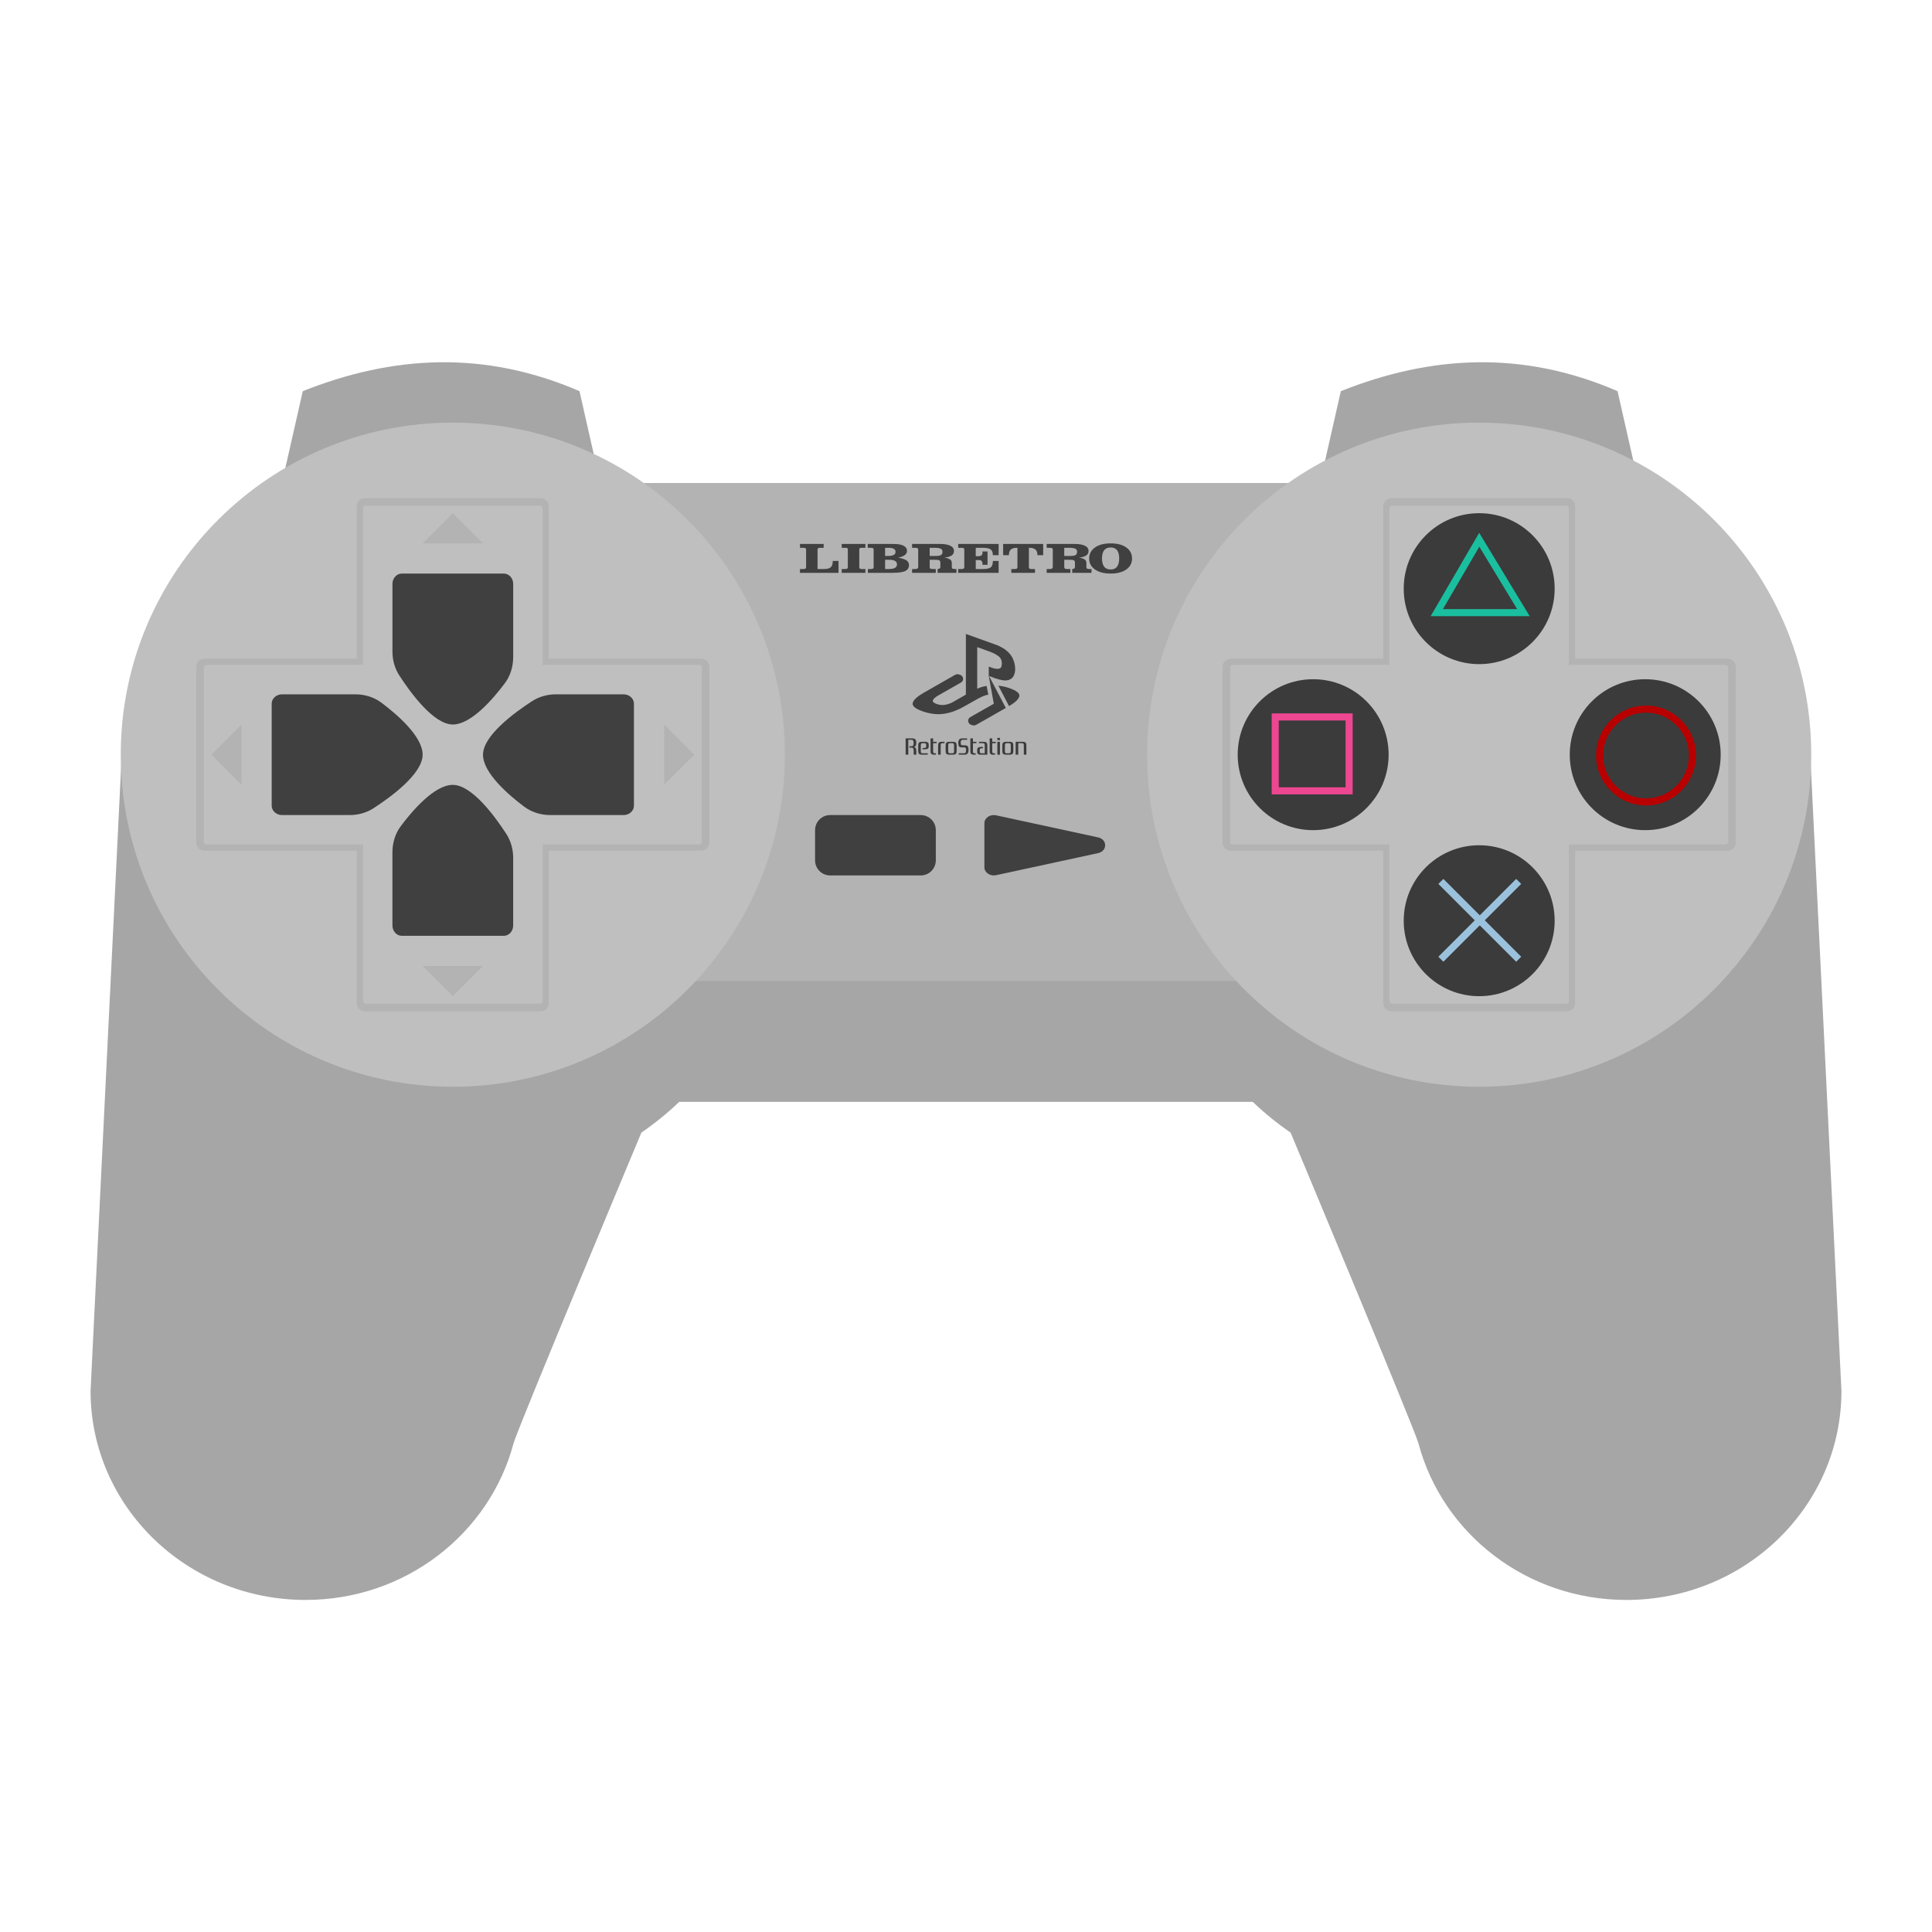
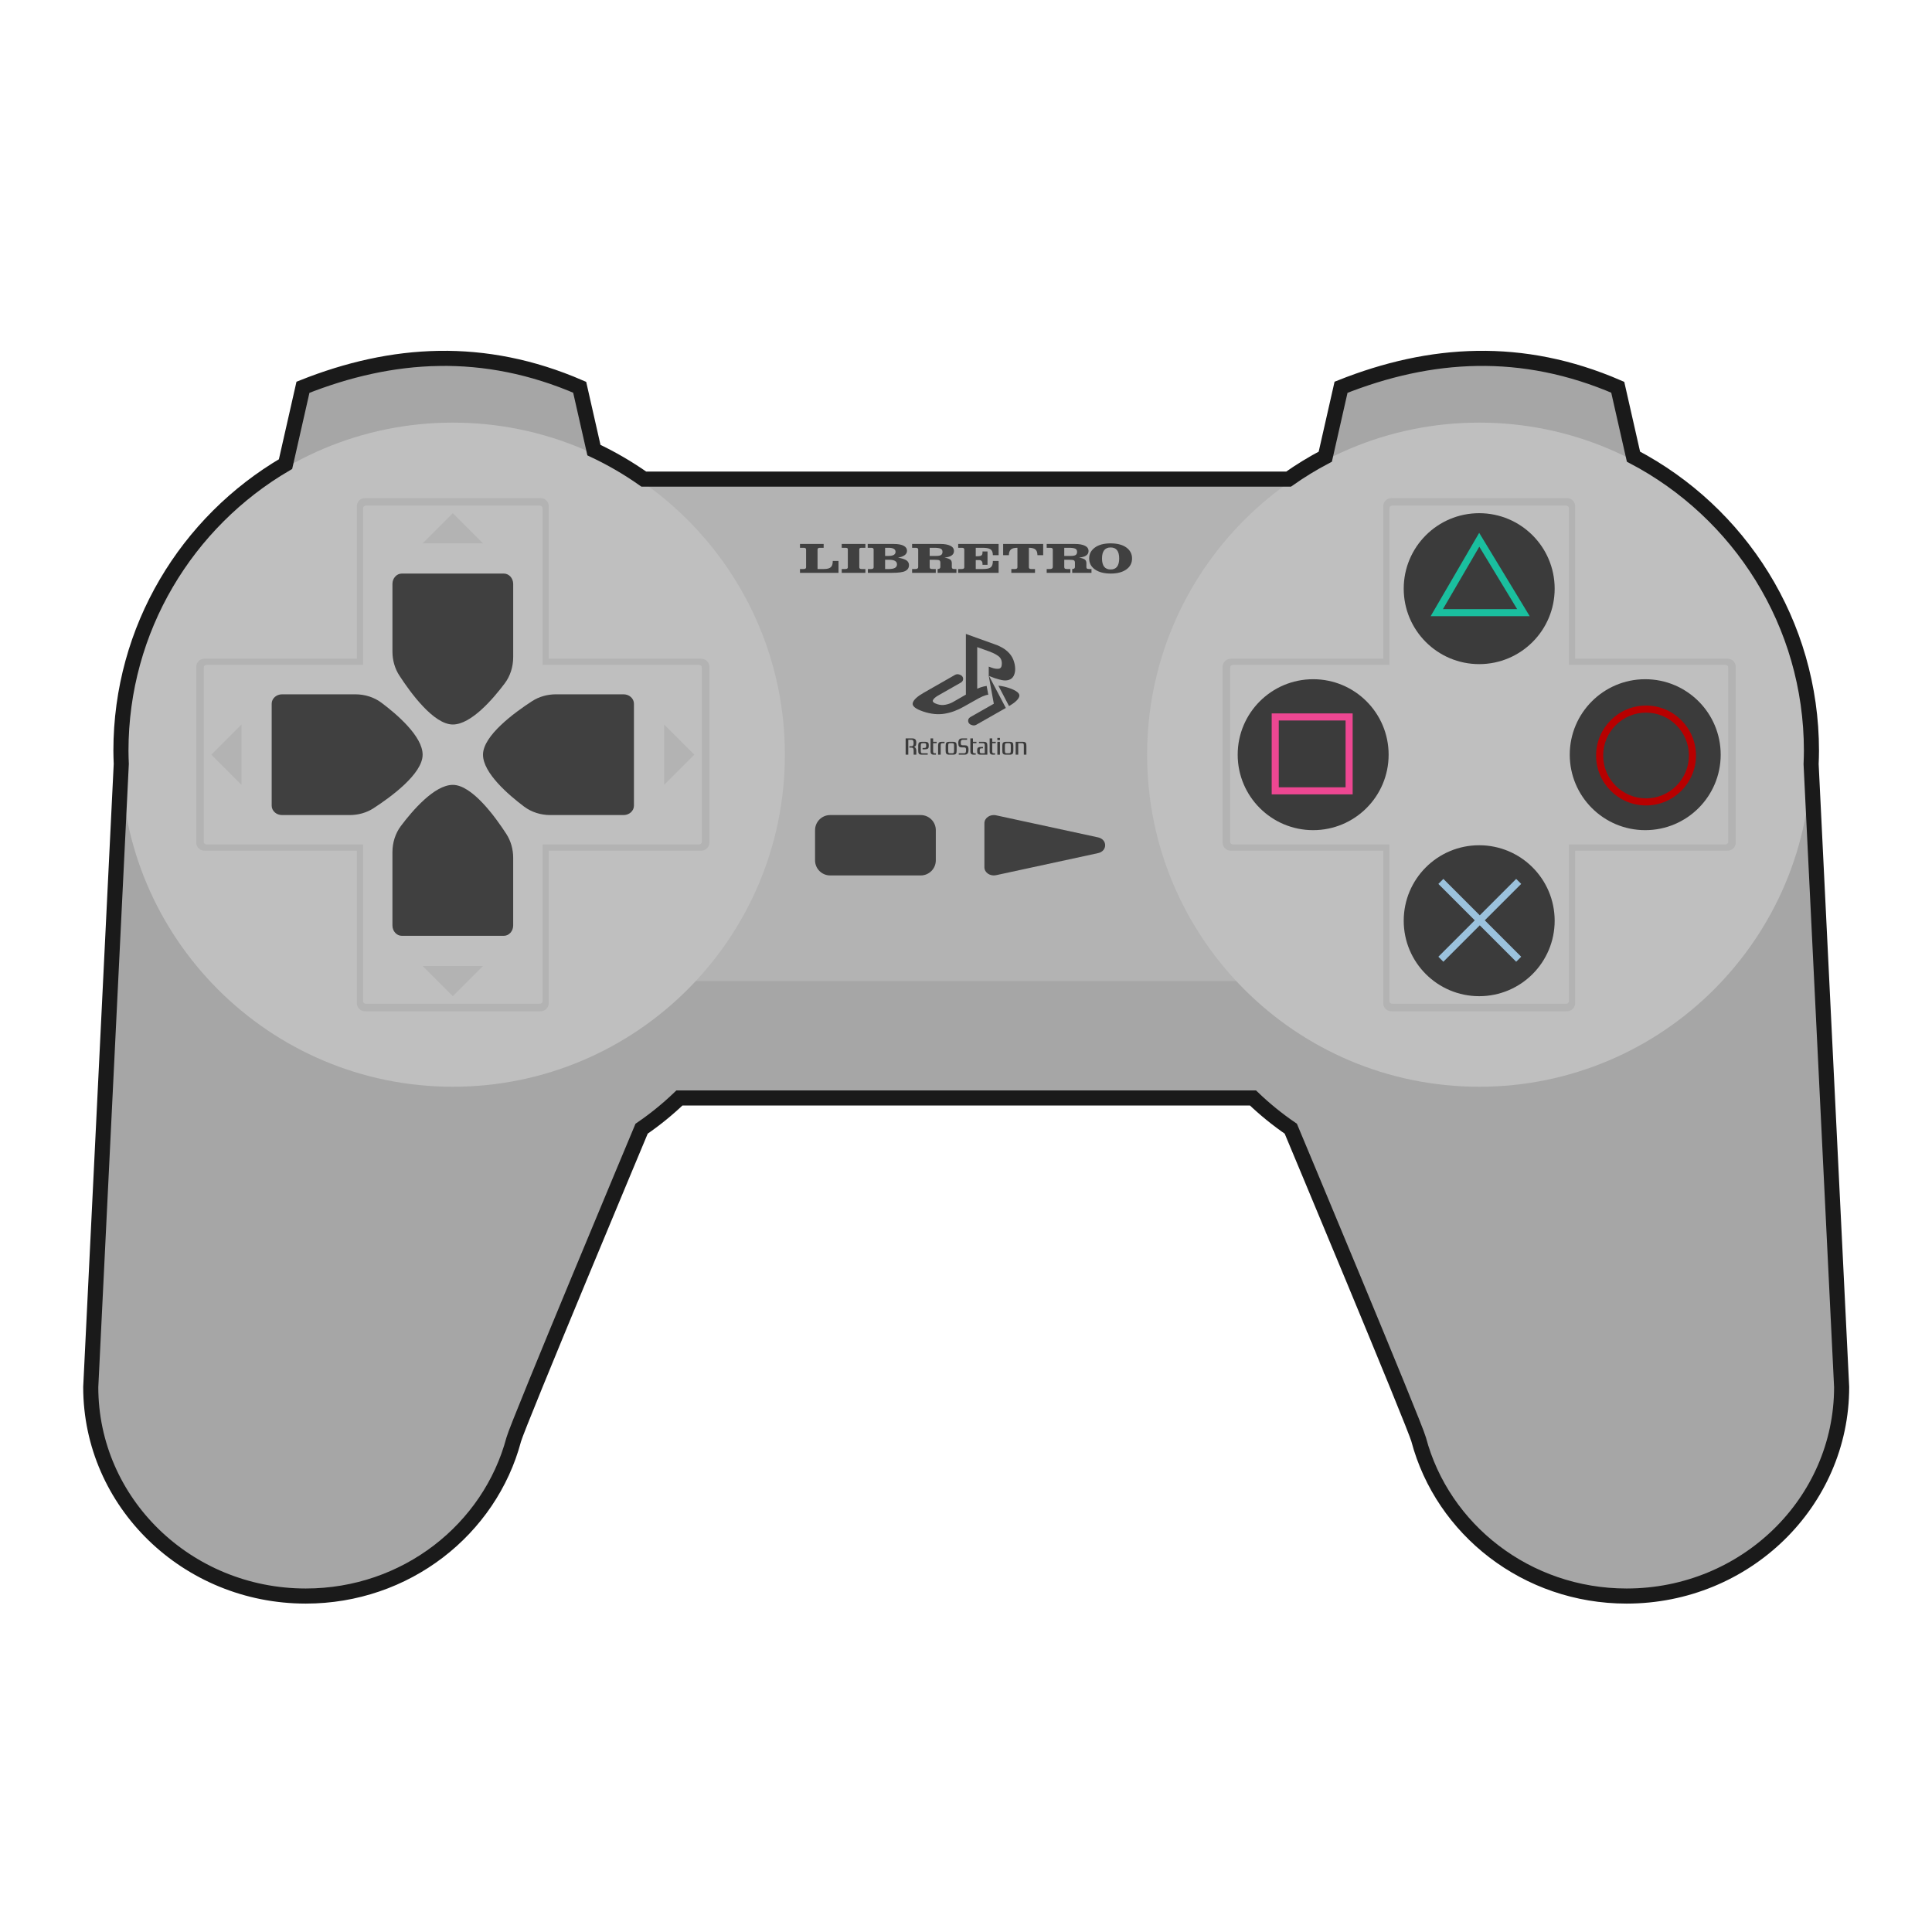
<svg xmlns="http://www.w3.org/2000/svg" viewBox="0 0 341.333 341.333" height="256" width="256" xml:space="preserve" id="svg2" version="1.1">
  <defs id="defs6">
    <clipPath id="clipPath18" clipPathUnits="userSpaceOnUse">
      <path id="path16" d="M 0,256 H 256 V 0 H 0 Z" />
    </clipPath>
    <clipPath id="clipPath26" clipPathUnits="userSpaceOnUse">
      <path id="path24" d="M 4,216 H 252 V 36 H 4 Z" />
    </clipPath>
    <clipPath id="clipPath124" clipPathUnits="userSpaceOnUse">
      <path id="path122" d="M 36,164 H 56 V 148 H 36 Z" />
    </clipPath>
  </defs>
  <g id="g36" transform="matrix(1.333333,0,0,-1.333333,319.906,134.9708)">
    <path d="m 0,0 h -11.334 c -6.461,12.587 -19.753,21.228 -35.112,21.228 -13.572,0 -25.536,-6.743 -32.595,-16.997 h -65.777 c -7.059,10.254 -19.024,16.997 -32.596,16.997 -15.359,0 -28.651,-8.641 -35.112,-21.228 h -11.334 l -4.07,-83.079 c 0,-15.294 12.756,-27.693 28.491,-27.693 13.263,0 24.383,8.816 27.555,20.743 0.518,1.949 16.943,41.184 16.943,41.184 1.785,1.222 3.462,2.584 5.014,4.073 h 75.994 c 1.552,-1.489 3.229,-2.851 5.014,-4.073 0,0 16.425,-39.235 16.943,-41.184 3.173,-11.927 14.292,-20.743 27.555,-20.743 15.735,0 28.491,12.399 28.491,27.693 z" style="fill:#a6a6a6;fill-opacity:1;fill-rule:nonzero;stroke:none" id="path38" />
  </g>
  <g id="g40" transform="matrix(1.333333,0,0,-1.333333,112,85.33334)">
    <path d="M 0,0 H 88 V -66 H 0 V 0" style="fill:#b3b3b3;fill-opacity:1;fill-rule:nonzero;stroke:none" id="path42" />
  </g>
  <g id="g44" transform="matrix(1.333333,0,0,-1.333333,107.2688,90.66667)">
    <path d="m 0,0 h -44 l 3.667,16.169 c 11.837,4.713 23.988,5.488 36.666,0 L 0,0" style="fill:#a6a6a6;fill-opacity:1;fill-rule:nonzero;stroke:none" id="path46" />
  </g>
  <g id="g48" transform="matrix(1.333333,0,0,-1.333333,290.6667,90.66667)">
    <path d="m 0,0 h -44 l 3.667,16.169 c 11.837,4.713 23.988,5.488 36.666,0 L 0,0" style="fill:#a6a6a6;fill-opacity:1;fill-rule:nonzero;stroke:none" id="path50" />
  </g>
  <g id="g52" transform="matrix(1.333333,0,0,-1.333333,138.6667,133.3333)">
    <path d="m 0,0 c 0,-24.301 -19.699,-44 -44,-44 -24.301,0 -44,19.699 -44,44 0,24.301 19.699,44 44,44 C -19.699,44 0,24.301 0,0" style="fill:#bfbfbf;fill-opacity:1;fill-rule:nonzero;stroke:none" id="path54" />
  </g>
  <g id="g56" transform="matrix(1.333333,0,0,-1.333333,202.6667,133.3333)">
    <path d="M 0,0 C 0,-24.301 19.699,-44 44,-44 68.301,-44 88,-24.301 88,0 88,24.301 68.301,44 44,44 19.699,44 0,24.301 0,0" style="fill:#bfbfbf;fill-opacity:1;fill-rule:nonzero;stroke:none" id="path58" />
  </g>
  <g id="g60" transform="matrix(1.333333,0,0,-1.333333,146.6667,144)">
    <path d="m 0,0 h 12 c 1.105,0 2,-0.895 2,-2 v -4 c 0,-1.105 -0.895,-2 -2,-2 H 0 c -1.105,0 -2,0.895 -2,2 v 4 c 0,1.105 0.895,2 2,2" style="fill:#404040;fill-opacity:1;fill-rule:nonzero;stroke:none" id="path62" />
  </g>
  <g id="g64" transform="matrix(1.333333,0,0,-1.333333,276.8453,88)">
    <path d="m 0,0 h -23.268 c -0.598,0 -1.082,-0.485 -1.082,-1.082 v -20.202 h -20.202 c -0.597,0 -1.082,-0.484 -1.082,-1.082 v -23.268 c 0,-0.598 0.485,-1.082 1.082,-1.082 h 20.202 v -20.202 c 0,-0.597 0.484,-1.082 1.082,-1.082 H 0 c 0.598,0 1.082,0.485 1.082,1.082 v 20.202 h 20.202 c 0.598,0 1.082,0.484 1.082,1.082 v 23.268 c 0,0.598 -0.484,1.082 -1.082,1.082 H 1.082 V -1.082 C 1.082,-0.485 0.598,0 0,0 M -0.097,-1 C 0.1,-1 0.26,-1.16 0.26,-1.358 v -20.032 -0.716 h 0.716 20.032 c 0.198,0 0.358,-0.16 0.358,-0.357 v -23.074 c 0,-0.197 -0.16,-0.357 -0.358,-0.357 H 0.976 0.26 V -46.61 -66.642 C 0.26,-66.84 0.1,-67 -0.097,-67 h -23.074 c -0.197,0 -0.357,0.16 -0.357,0.358 v 20.032 0.716 h -0.716 -20.032 c -0.197,0 -0.358,0.16 -0.358,0.357 v 23.074 c 0,0.197 0.161,0.357 0.358,0.357 h 20.032 0.716 v 0.716 20.032 c 0,0.198 0.16,0.358 0.357,0.358 h 23.074" style="fill:#b3b3b3;fill-opacity:1;fill-rule:nonzero;stroke:none" id="path66" />
  </g>
  <g id="g68" transform="matrix(1.333333,0,0,-1.333333,95.512,88)">
    <path d="m 0,0 h -23.268 c -0.598,0 -1.082,-0.485 -1.082,-1.082 v -20.202 h -20.202 c -0.597,0 -1.082,-0.484 -1.082,-1.082 v -23.268 c 0,-0.598 0.485,-1.082 1.082,-1.082 h 20.202 v -20.202 c 0,-0.597 0.484,-1.082 1.082,-1.082 H 0 c 0.598,0 1.082,0.485 1.082,1.082 v 20.202 h 20.202 c 0.598,0 1.082,0.484 1.082,1.082 v 23.268 c 0,0.598 -0.484,1.082 -1.082,1.082 H 1.082 V -1.082 C 1.082,-0.485 0.598,0 0,0 M -0.097,-1 C 0.1,-1 0.26,-1.16 0.26,-1.358 v -20.032 -0.716 h 0.716 20.032 c 0.198,0 0.358,-0.16 0.358,-0.357 v -23.074 c 0,-0.197 -0.16,-0.357 -0.358,-0.357 H 0.976 0.26 V -46.61 -66.642 C 0.26,-66.84 0.1,-67 -0.097,-67 h -23.074 c -0.197,0 -0.357,0.16 -0.357,0.358 v 20.032 0.716 h -0.716 -20.032 c -0.197,0 -0.358,0.16 -0.358,0.357 v 23.074 c 0,0.197 0.161,0.357 0.358,0.357 h 20.032 0.716 v 0.716 20.032 c 0,0.198 0.16,0.358 0.357,0.358 h 23.074" style="fill:#b3b3b3;fill-opacity:1;fill-rule:nonzero;stroke:none" id="path70" />
  </g>
  <g id="g72" transform="matrix(1.333333,0,0,-1.333333,274.6667,104)">
    <path d="m 0,0 c 0,-5.523 -4.477,-10 -10,-10 -5.523,0 -10,4.477 -10,10 0,5.523 4.477,10 10,10 C -4.477,10 0,5.523 0,0" style="fill:#3b3b3b;fill-opacity:1;fill-rule:nonzero;stroke:none" id="path74" />
  </g>
  <g id="g76" transform="matrix(1.333333,0,0,-1.333333,274.6667,162.6667)">
    <path d="m 0,0 c 0,-5.523 -4.477,-10 -10,-10 -5.523,0 -10,4.477 -10,10 0,5.523 4.477,10 10,10 C -4.477,10 0,5.523 0,0" style="fill:#3b3b3b;fill-opacity:1;fill-rule:nonzero;stroke:none" id="path78" />
  </g>
  <g id="g80" transform="matrix(1.333333,0,0,-1.333333,304,133.3333)">
    <path d="m 0,0 c 0,-5.523 -4.477,-10 -10,-10 -5.523,0 -10,4.477 -10,10 0,5.523 4.477,10 10,10 C -4.477,10 0,5.523 0,0" style="fill:#3b3b3b;fill-opacity:1;fill-rule:nonzero;stroke:none" id="path82" />
  </g>
  <g id="g84" transform="matrix(1.333333,0,0,-1.333333,245.3333,133.3333)">
    <path d="m 0,0 c 0,-5.523 -4.477,-10 -10,-10 -5.523,0 -10,4.477 -10,10 0,5.523 4.477,10 10,10 C -4.477,10 0,5.523 0,0" style="fill:#3b3b3b;fill-opacity:1;fill-rule:nonzero;stroke:none" id="path86" />
  </g>
  <path d="m 225.924,139.097 h 11.805 V 127.292 h -11.805 z m 13.055,1.249 h -14.305 v -14.305 h 14.305 z" style="fill:#ed4792;fill-opacity:1;fill-rule:nonzero;stroke:none;stroke-width:1.333" id="path88" />
  <g id="g90" transform="matrix(1.333333,0,0,-1.333333,290.8105,125.9027)">
    <path d="m 0,0 c -3.132,0 -5.681,-2.549 -5.681,-5.681 0,-3.132 2.549,-5.681 5.681,-5.681 3.132,0 5.681,2.549 5.681,5.681 C 5.681,-2.549 3.132,0 0,0 m 0,-12.299 c -3.649,0 -6.618,2.969 -6.618,6.618 0,3.649 2.969,6.618 6.618,6.618 3.649,0 6.618,-2.969 6.618,-6.618 0,-3.649 -2.969,-6.618 -6.618,-6.618" style="fill:#b80000;fill-opacity:1;fill-rule:nonzero;stroke:none" id="path92" />
  </g>
  <g id="g94" transform="matrix(1.333333,0,0,-1.333333,261.3333,94.13894)">
    <path d="M 0,0 -6.432,-11.042 H 6.693 Z m 0.016,-1.835 5.012,-8.269 h -9.829 z" style="fill:#1abf9f;fill-opacity:1;fill-rule:nonzero;stroke:none" id="path96" />
  </g>
  <g id="g98" transform="matrix(1.333333,0,0,-1.333333,268.7543,156.1641)">
    <path d="M 0,0 -0.663,0.663 -5.488,-4.162 -10.313,0.663 -10.975,0 l 4.824,-4.825 -4.824,-4.825 0.662,-0.663 4.825,4.825 4.825,-4.825 L 0,-9.65 -4.825,-4.825 Z" style="fill:#9bc2dd;fill-opacity:1;fill-rule:nonzero;stroke:none" id="path100" />
  </g>
  <g id="g102" transform="matrix(1.333333,0,0,-1.333333,117.3333,138.6667)">
    <path d="M 0,0 V 8 L 4,4 Z" style="fill:#b3b3b3;fill-opacity:1;fill-rule:nonzero;stroke:none" id="path104" />
  </g>
  <g id="g106" transform="matrix(1.333333,0,0,-1.333333,42.66667,128)">
    <path d="m 0,0 v -8 l -4,4 z" style="fill:#b3b3b3;fill-opacity:1;fill-rule:nonzero;stroke:none" id="path108" />
  </g>
  <g id="g110" transform="matrix(1.333333,0,0,-1.333333,74.66666,170.6667)">
    <path d="M 0,0 H 8 L 4,-4 Z" style="fill:#b3b3b3;fill-opacity:1;fill-rule:nonzero;stroke:none" id="path112" />
  </g>
  <g id="g114" transform="matrix(1.333333,0,0,-1.333333,85.33333,96)">
    <path d="m 0,0 h -8 l 4,4 z" style="fill:#b3b3b3;fill-opacity:1;fill-rule:nonzero;stroke:none" id="path116" />
  </g>
  <g id="g118" transform="matrix(1.333333,0,0,-1.333333,0,341.3333)">
    <g id="g120" />
    <g id="g132">
      <g clip-path="url(#clipPath124)" id="g130">
        <g transform="translate(36,162.7573)" id="g128">
          <path d="m 0,0 v -13.515 c 0,-0.686 0.615,-1.242 1.373,-1.242 h 8.959 c 1.133,0 2.241,0.309 3.162,0.906 2.308,1.493 6.506,4.559 6.506,7.094 0,2.421 -3.378,5.327 -5.454,6.884 -0.974,0.731 -2.204,1.116 -3.469,1.116 H 1.373 C 0.615,1.243 0,0.686 0,0" style="fill:#404040;fill-opacity:1;fill-rule:nonzero;stroke:none" id="path126" />
        </g>
      </g>
    </g>
  </g>
  <g id="g134" transform="matrix(1.333333,0,0,-1.333333,112,142.3431)">
    <path d="m 0,0 v 13.515 c 0,0.686 -0.615,1.242 -1.373,1.242 h -8.959 c -1.133,0 -2.241,-0.309 -3.162,-0.906 C -15.802,12.358 -20,9.292 -20,6.757 c 0,-2.421 3.378,-5.327 5.454,-6.884 0.974,-0.731 2.204,-1.116 3.469,-1.116 h 9.704 C -0.615,-1.243 0,-0.686 0,0" style="fill:#404040;fill-opacity:1;fill-rule:nonzero;stroke:none" id="path136" />
  </g>
  <g id="g138" transform="matrix(1.333333,0,0,-1.333333,89.00973,101.3333)">
    <path d="m 0,0 h -13.515 c -0.686,0 -1.242,-0.615 -1.242,-1.373 v -8.959 c 0,-1.133 0.309,-2.241 0.906,-3.162 1.493,-2.308 4.559,-6.506 7.094,-6.506 2.421,0 5.327,3.378 6.884,5.454 0.731,0.974 1.116,2.204 1.116,3.469 v 9.704 C 1.243,-0.615 0.686,0 0,0" style="fill:#404040;fill-opacity:1;fill-rule:nonzero;stroke:none" id="path140" />
  </g>
  <g id="g142" transform="matrix(1.333333,0,0,-1.333333,70.99026,165.3333)">
    <path d="m 0,0 h 13.515 c 0.686,0 1.242,0.615 1.242,1.373 v 8.959 c 0,1.133 -0.309,2.241 -0.906,3.162 C 12.358,15.802 9.292,20 6.757,20 4.336,20 1.43,16.622 -0.127,14.546 -0.858,13.572 -1.243,12.342 -1.243,11.077 V 1.373 C -1.243,0.615 -0.686,0 0,0" style="fill:#404040;fill-opacity:1;fill-rule:nonzero;stroke:none" id="path144" />
  </g>
  <g id="g146" transform="matrix(1.333333,0,0,-1.333333,141.3367,100.5297)">
    <path d="m 0,0 h 0.473 c 0.224,0 0.336,0.075 0.336,0.225 v 2.362 c 0,0.15 -0.106,0.225 -0.316,0.225 H 0 V 3.319 H 3.136 V 2.812 H 2.655 C 2.437,2.812 2.327,2.737 2.327,2.587 V 0 h 0.86 c 0.45,0 0.76,0.091 0.931,0.273 0.15,0.159 0.225,0.424 0.225,0.796 H 5.105 V -0.506 H 0 Z" style="fill:#404040;fill-opacity:1;fill-rule:nonzero;stroke:none" id="path148" />
  </g>
  <g id="g150" transform="matrix(1.333333,0,0,-1.333333,148.7108,100.5297)">
    <path d="m 0,0 h 0.473 c 0.224,0 0.336,0.075 0.336,0.225 v 2.407 c 0,0.12 -0.106,0.18 -0.316,0.18 H 0 V 3.319 H 3.136 V 2.812 H 2.655 C 2.526,2.812 2.439,2.795 2.394,2.762 2.35,2.73 2.327,2.672 2.327,2.587 V 0.225 C 2.327,0.075 2.433,0 2.643,0 H 3.136 V -0.506 H 0 Z" style="fill:#404040;fill-opacity:1;fill-rule:nonzero;stroke:none" id="path152" />
  </g>
  <g id="g154" transform="matrix(1.333333,0,0,-1.333333,156.3741,100.5297)">
    <path d="m 0,0 h 0.533 c 0.694,0 1.041,0.206 1.041,0.619 0,0.405 -0.348,0.607 -1.045,0.607 H 0 Z m 0,2.812 v -1.08 h 0.438 c 0.631,0 0.947,0.182 0.947,0.546 0,0.356 -0.316,0.534 -0.947,0.534 z M -2.28,-0.506 V 0 h 0.434 c 0.218,0 0.327,0.075 0.327,0.225 v 2.362 c 0,0.15 -0.106,0.225 -0.319,0.225 h -0.466 v 0.507 h 3.46 c 0.576,0 1.011,-0.08 1.306,-0.24 C 2.756,2.922 2.903,2.701 2.903,2.416 2.903,2.172 2.792,1.972 2.568,1.817 2.347,1.663 2.063,1.562 1.716,1.513 2.287,1.404 2.671,1.273 2.868,1.119 3.065,0.966 3.164,0.766 3.164,0.52 3.164,0.17 3.006,-0.089 2.69,-0.256 2.377,-0.423 1.784,-0.506 0.911,-0.506 Z" style="fill:#404040;fill-opacity:1;fill-rule:nonzero;stroke:none" id="path156" />
  </g>
  <g id="g158" transform="matrix(1.333333,0,0,-1.333333,169.2869,100.5297)">
    <path d="m 0,0 h 0.473 c 0.224,0 0.336,0.075 0.336,0.225 v 2.362 c 0,0.15 -0.106,0.225 -0.316,0.225 H 0 V 3.319 H 5.358 V 1.834 H 4.595 C 4.595,2.233 4.474,2.501 4.232,2.638 4.043,2.754 3.698,2.812 3.196,2.812 H 2.327 V 1.693 h 0.229 c 0.261,0 0.44,0.04 0.537,0.121 0.087,0.071 0.129,0.195 0.129,0.371 V 2.323 H 3.885 V 0.557 H 3.222 v 0.146 c 0,0.15 -0.039,0.268 -0.121,0.354 -0.079,0.087 -0.179,0.13 -0.297,0.13 H 2.327 V 0 h 0.958 c 0.513,0 0.86,0.077 1.039,0.231 0.182,0.153 0.271,0.433 0.271,0.838 H 5.358 V -0.506 H 0 Z" style="fill:#404040;fill-opacity:1;fill-rule:nonzero;stroke:none" id="path160" />
  </g>
  <g id="g162" transform="matrix(1.333333,0,0,-1.333333,177.2281,98.0848)">
    <path d="M 0,0 V 1.485 H 5.306 V 0 H 4.544 c 0,0.356 -0.09,0.608 -0.272,0.757 -0.179,0.148 -0.465,0.222 -0.86,0.222 v -2.588 c 0,-0.15 0.105,-0.225 0.316,-0.225 H 4.221 V -2.34 H 1.085 v 0.506 h 0.477 c 0.221,0 0.331,0.075 0.331,0.225 V 0.979 C 1.457,0.979 1.158,0.894 0.998,0.726 0.84,0.559 0.761,0.317 0.761,0 Z" style="fill:#404040;fill-opacity:1;fill-rule:nonzero;stroke:none" id="path164" />
  </g>
  <g id="g166" transform="matrix(1.333333,0,0,-1.333333,194.6957,98.66667)">
    <path d="M 0,0 C 0,-0.972 0.381,-1.458 1.141,-1.458 1.898,-1.458 2.277,-0.972 2.277,0 2.277,0.972 1.9,1.458 1.148,1.458 0.383,1.458 0,0.972 0,0 m -1.703,0 c 0,0.593 0.25,1.075 0.754,1.443 C -0.446,1.815 0.251,2 1.141,2 2.034,2 2.731,1.816 3.23,1.449 3.73,1.082 3.981,0.599 3.981,0 3.981,-0.616 3.724,-1.103 3.211,-1.463 2.7,-1.821 2.017,-2 1.16,-2 0.279,-2 -0.419,-1.819 -0.934,-1.458 -1.447,-1.096 -1.703,-0.61 -1.703,0" style="fill:#404040;fill-opacity:1;fill-rule:nonzero;stroke:none" id="path168" />
  </g>
  <g id="g170" transform="matrix(1.333333,0,0,-1.333333,190.0404,98.05107)">
    <path d="m 0,0 c -0.124,-0.084 -0.348,-0.127 -0.675,-0.127 h -0.836 v 1.08 h 0.584 c 0.415,0 0.705,-0.038 0.868,-0.115 C 0.107,0.761 0.189,0.622 0.189,0.422 0.189,0.225 0.126,0.084 0,0 m 1.788,-1.859 c -0.144,0 -0.242,0.02 -0.292,0.059 -0.05,0.04 -0.075,0.11 -0.075,0.211 l 0.003,0.495 c 0,0.233 -0.075,0.399 -0.225,0.501 -0.15,0.103 -0.4,0.185 -0.749,0.247 0.839,0.081 1.258,0.369 1.258,0.866 0,0.315 -0.162,0.551 -0.485,0.706 C 0.902,1.382 0.472,1.46 -0.067,1.46 H -3.838 V 0.953 h 0.461 c 0.232,0 0.347,-0.075 0.347,-0.225 v -2.317 c 0,-0.18 -0.119,-0.27 -0.359,-0.27 h -0.449 v -0.506 h 3.136 v 0.506 h -0.442 c -0.145,0 -0.242,0.02 -0.292,0.059 -0.05,0.04 -0.075,0.11 -0.075,0.211 v 0.956 h 0.592 c 0.347,0 0.571,-0.022 0.67,-0.067 0.103,-0.045 0.154,-0.158 0.154,-0.338 l -0.002,-0.551 c 0,-0.18 -0.12,-0.27 -0.359,-0.27 v -0.506 h 2.553 v 0.506 z" style="fill:#404040;fill-opacity:1;fill-rule:nonzero;stroke:none" id="path172" />
  </g>
  <g id="g174" transform="matrix(1.333333,0,0,-1.333333,166.2623,98.05107)">
    <path d="m 0,0 c -0.124,-0.084 -0.348,-0.127 -0.674,-0.127 h -0.837 v 1.08 h 0.584 c 0.415,0 0.705,-0.038 0.868,-0.115 C 0.107,0.761 0.189,0.622 0.189,0.422 0.189,0.225 0.126,0.084 0,0 m 1.788,-1.859 c -0.144,0 -0.242,0.02 -0.292,0.059 -0.05,0.04 -0.075,0.11 -0.075,0.211 l 0.003,0.495 c 0,0.233 -0.075,0.399 -0.225,0.501 -0.15,0.103 -0.4,0.185 -0.749,0.247 0.839,0.081 1.258,0.369 1.258,0.866 0,0.315 -0.162,0.551 -0.485,0.706 C 0.902,1.382 0.472,1.46 -0.067,1.46 H -3.838 V 0.953 h 0.461 c 0.232,0 0.347,-0.075 0.347,-0.225 v -2.317 c 0,-0.18 -0.119,-0.27 -0.359,-0.27 h -0.449 v -0.506 h 3.136 v 0.506 h -0.442 c -0.145,0 -0.242,0.02 -0.292,0.059 -0.05,0.04 -0.075,0.11 -0.075,0.211 v 0.956 h 0.592 c 0.347,0 0.571,-0.022 0.67,-0.067 0.103,-0.045 0.154,-0.158 0.154,-0.338 l -0.002,-0.551 c 0,-0.18 -0.12,-0.27 -0.359,-0.27 v -0.506 h 2.492 v 0.506 z" style="fill:#404040;fill-opacity:1;fill-rule:nonzero;stroke:none" id="path176" />
  </g>
  <g id="g178" transform="matrix(1.333333,0,0,-1.333333,161.8821,131.2273)">
    <path d="m 0,0 c 0,-0.103 -0.008,-0.187 -0.025,-0.254 -0.017,-0.067 -0.039,-0.12 -0.067,-0.16 -0.028,-0.04 -0.06,-0.07 -0.097,-0.089 -0.037,-0.02 -0.074,-0.035 -0.112,-0.045 0.038,-0.012 0.075,-0.029 0.112,-0.051 0.037,-0.021 0.069,-0.052 0.097,-0.092 0.028,-0.04 0.051,-0.092 0.069,-0.156 0.017,-0.063 0.026,-0.142 0.026,-0.237 V -1.58 h -0.351 v 0.496 c 0,0.086 -0.006,0.158 -0.017,0.214 -0.011,0.057 -0.028,0.102 -0.052,0.136 -0.023,0.033 -0.052,0.058 -0.085,0.072 -0.034,0.014 -0.074,0.022 -0.121,0.022 h -0.291 v 0.181 h 0.298 c 0.042,0 0.08,0.007 0.112,0.022 0.033,0.014 0.06,0.038 0.082,0.071 0.023,0.032 0.039,0.076 0.05,0.13 0.012,0.055 0.017,0.123 0.017,0.205 0,0.082 -0.005,0.151 -0.017,0.205 -0.011,0.054 -0.027,0.098 -0.05,0.131 -0.022,0.033 -0.049,0.056 -0.082,0.069 -0.032,0.014 -0.07,0.02 -0.112,0.02 H -1.058 V -1.58 h -0.351 v 2.159 h 0.863 c 0.197,0 0.337,-0.045 0.421,-0.136 C -0.042,0.353 0,0.205 0,0" style="fill:#3b3b3b;fill-opacity:1;fill-rule:nonzero;stroke:none" id="path180" />
  </g>
  <g id="g182" transform="matrix(1.333333,0,0,-1.333333,162.9935,132.3808)">
    <path d="m 0,0 v 0.179 h 0.191 c 0.06,0 0.109,0.004 0.145,0.012 0.037,0.008 0.066,0.021 0.086,0.038 0.02,0.018 0.034,0.041 0.042,0.07 0.007,0.028 0.011,0.064 0.011,0.107 V 0.573 C 0.475,0.618 0.471,0.656 0.464,0.687 0.456,0.717 0.442,0.742 0.422,0.761 0.402,0.779 0.373,0.792 0.336,0.799 0.3,0.806 0.251,0.81 0.191,0.81 H 0.05 C -0.01,0.81 -0.059,0.806 -0.095,0.797 -0.132,0.789 -0.161,0.773 -0.181,0.75 -0.201,0.726 -0.215,0.693 -0.223,0.65 -0.23,0.607 -0.234,0.551 -0.234,0.483 v -0.686 c 0,-0.068 0.004,-0.123 0.011,-0.166 0.008,-0.044 0.022,-0.077 0.042,-0.101 0.02,-0.023 0.049,-0.039 0.086,-0.047 C -0.059,-0.526 -0.01,-0.53 0.05,-0.53 H 0.683 V -0.714 H -0.07 c -0.101,0 -0.183,0.009 -0.248,0.027 -0.065,0.019 -0.117,0.049 -0.156,0.091 -0.039,0.042 -0.065,0.096 -0.08,0.162 -0.015,0.066 -0.022,0.147 -0.022,0.243 v 0.662 c 0,0.094 0.007,0.175 0.022,0.242 0.015,0.066 0.041,0.121 0.08,0.163 0.039,0.042 0.091,0.072 0.156,0.091 0.065,0.018 0.147,0.028 0.248,0.028 H 0.311 C 0.412,0.995 0.494,0.986 0.559,0.968 0.624,0.951 0.676,0.925 0.715,0.891 0.754,0.857 0.78,0.815 0.795,0.765 0.809,0.715 0.817,0.657 0.817,0.591 V 0.403 C 0.817,0.338 0.809,0.28 0.795,0.229 0.78,0.179 0.754,0.137 0.715,0.103 0.676,0.069 0.624,0.044 0.559,0.026 0.494,0.009 0.412,0 0.311,0 Z" style="fill:#3b3b3b;fill-opacity:1;fill-rule:nonzero;stroke:none" id="path184" />
  </g>
  <g id="g186" transform="matrix(1.333333,0,0,-1.333333,165.4793,131.3011)">
    <path d="m 0,0 h -0.465 v -1.09 c 0,-0.099 0.015,-0.165 0.045,-0.199 0.03,-0.033 0.089,-0.05 0.176,-0.05 h 0.15 v -0.185 h -0.288 c -0.08,0 -0.147,0.01 -0.202,0.031 -0.055,0.02 -0.098,0.049 -0.131,0.086 -0.032,0.037 -0.055,0.08 -0.07,0.131 -0.015,0.05 -0.022,0.105 -0.022,0.164 v 1.746 h 0.342 V 0.185 H 0 Z" style="fill:#3b3b3b;fill-opacity:1;fill-rule:nonzero;stroke:none" id="path188" />
  </g>
  <g id="g190" transform="matrix(1.333333,0,0,-1.333333,165.7672,131.4304)">
    <path d="M 0,0 C 0.015,0.067 0.041,0.121 0.08,0.163 0.119,0.205 0.171,0.236 0.236,0.254 0.301,0.273 0.383,0.282 0.484,0.282 H 0.832 V 0.097 H 0.604 C 0.544,0.097 0.495,0.093 0.459,0.085 0.422,0.076 0.393,0.061 0.373,0.037 0.353,0.013 0.339,-0.02 0.331,-0.063 0.324,-0.106 0.32,-0.162 0.32,-0.229 v -1.198 h -0.342 v 1.185 c 0,0.095 0.007,0.175 0.022,0.242" style="fill:#3b3b3b;fill-opacity:1;fill-rule:nonzero;stroke:none" id="path192" />
  </g>
  <g id="g194" transform="matrix(1.333333,0,0,-1.333333,167.5235,132.6517)">
    <path d="m 0,0 c 0,-0.068 0.004,-0.123 0.012,-0.166 0.007,-0.043 0.021,-0.077 0.042,-0.1 0.02,-0.024 0.048,-0.04 0.085,-0.048 0.037,-0.008 0.085,-0.012 0.146,-0.012 h 0.207 c 0.06,0 0.109,0.004 0.146,0.012 0.036,0.008 0.065,0.024 0.085,0.048 0.02,0.023 0.034,0.057 0.042,0.1 C 0.773,-0.123 0.777,-0.068 0.777,0 V 0.687 C 0.777,0.754 0.773,0.81 0.765,0.853 0.757,0.896 0.743,0.929 0.723,0.953 0.703,0.977 0.674,0.992 0.638,1.001 0.601,1.009 0.552,1.013 0.492,1.013 H 0.285 C 0.224,1.013 0.176,1.009 0.139,1.001 0.102,0.992 0.074,0.977 0.054,0.953 0.033,0.929 0.019,0.896 0.012,0.853 0.004,0.81 0,0.754 0,0.687 Z M 0.613,1.198 C 0.713,1.198 0.796,1.189 0.86,1.17 0.925,1.152 0.977,1.121 1.016,1.079 1.055,1.037 1.082,0.983 1.096,0.916 1.111,0.849 1.118,0.769 1.118,0.674 V 0.012 C 1.118,-0.084 1.111,-0.165 1.096,-0.231 1.082,-0.297 1.055,-0.351 1.016,-0.393 0.977,-0.435 0.925,-0.465 0.86,-0.483 0.796,-0.502 0.713,-0.511 0.613,-0.511 H 0.164 c -0.1,0 -0.183,0.009 -0.248,0.028 -0.064,0.018 -0.116,0.048 -0.155,0.09 -0.039,0.042 -0.066,0.096 -0.081,0.162 -0.014,0.066 -0.021,0.147 -0.021,0.243 v 0.662 c 0,0.095 0.007,0.175 0.021,0.242 0.015,0.067 0.042,0.121 0.081,0.163 0.039,0.042 0.091,0.073 0.155,0.091 0.065,0.019 0.148,0.028 0.248,0.028 z" style="fill:#3b3b3b;fill-opacity:1;fill-rule:nonzero;stroke:none" id="path196" />
  </g>
  <g id="g198" transform="matrix(1.333333,0,0,-1.333333,171.1119,132.4669)">
    <path d="M 0,0 C 0,-0.224 -0.041,-0.388 -0.124,-0.493 -0.206,-0.597 -0.347,-0.65 -0.546,-0.65 h -0.749 v 0.185 h 0.682 c 0.047,0 0.089,0.005 0.126,0.015 0.037,0.011 0.067,0.031 0.09,0.062 0.024,0.031 0.042,0.073 0.054,0.128 0.012,0.054 0.018,0.125 0.018,0.214 0,0.076 -0.004,0.138 -0.013,0.186 -0.009,0.048 -0.025,0.085 -0.049,0.111 -0.023,0.026 -0.056,0.043 -0.097,0.052 -0.041,0.009 -0.095,0.014 -0.162,0.014 H -0.9 c -0.085,0 -0.157,0.01 -0.215,0.031 -0.058,0.02 -0.105,0.054 -0.14,0.1 -0.036,0.046 -0.062,0.107 -0.077,0.182 -0.016,0.074 -0.024,0.167 -0.024,0.278 0,0.189 0.039,0.336 0.116,0.442 0.077,0.106 0.21,0.159 0.4,0.159 h 0.652 V 1.324 h -0.569 c -0.046,0 -0.087,-0.006 -0.12,-0.017 C -0.911,1.296 -0.939,1.276 -0.962,1.249 -0.986,1.221 -1.003,1.183 -1.014,1.135 -1.025,1.086 -1.031,1.025 -1.031,0.951 c 0,-0.071 0.003,-0.13 0.01,-0.177 0.007,-0.046 0.02,-0.082 0.038,-0.107 0.019,-0.026 0.047,-0.044 0.083,-0.054 0.035,-0.011 0.083,-0.016 0.143,-0.016 h 0.238 c 0.089,0 0.167,-0.008 0.233,-0.024 0.065,-0.017 0.12,-0.047 0.162,-0.09 C -0.082,0.44 -0.05,0.38 -0.03,0.302 -0.01,0.224 0,0.123 0,0" style="fill:#3b3b3b;fill-opacity:1;fill-rule:nonzero;stroke:none" id="path200" />
  </g>
  <g id="g202" transform="matrix(1.333333,0,0,-1.333333,172.5131,131.3011)">
    <path d="m 0,0 h -0.465 v -1.09 c 0,-0.099 0.015,-0.165 0.045,-0.199 0.03,-0.033 0.089,-0.05 0.176,-0.05 h 0.15 v -0.185 h -0.288 c -0.08,0 -0.147,0.01 -0.202,0.031 -0.055,0.02 -0.098,0.049 -0.131,0.086 -0.032,0.037 -0.055,0.08 -0.07,0.131 -0.015,0.05 -0.022,0.105 -0.022,0.164 v 1.746 h 0.342 V 0.185 H 0 Z" style="fill:#3b3b3b;fill-opacity:1;fill-rule:nonzero;stroke:none" id="path204" />
  </g>
  <g id="g206" transform="matrix(1.333333,0,0,-1.333333,173.6689,131.9661)">
    <path d="m 0,0 v -0.179 h -0.144 c -0.06,0 -0.109,-0.004 -0.145,-0.012 -0.037,-0.008 -0.066,-0.021 -0.086,-0.038 -0.02,-0.018 -0.034,-0.041 -0.042,-0.07 -0.008,-0.028 -0.011,-0.064 -0.011,-0.107 v -0.198 c 0,-0.047 0.003,-0.085 0.011,-0.115 0.008,-0.03 0.022,-0.054 0.042,-0.072 0.02,-0.019 0.049,-0.032 0.086,-0.039 0.036,-0.007 0.085,-0.011 0.145,-0.011 H 0.234 V 0.172 C 0.234,0.24 0.23,0.296 0.223,0.339 0.215,0.382 0.201,0.415 0.181,0.439 0.161,0.462 0.132,0.478 0.095,0.487 0.059,0.495 0.01,0.499 -0.05,0.499 H -0.532 V 0.684 H 0.07 c 0.101,0 0.183,-0.01 0.248,-0.028 C 0.383,0.637 0.435,0.607 0.474,0.565 0.513,0.523 0.54,0.468 0.554,0.402 0.569,0.335 0.576,0.254 0.576,0.16 v -1.185 h -0.84 c -0.101,0 -0.183,0.008 -0.248,0.026 -0.065,0.017 -0.117,0.043 -0.156,0.077 -0.039,0.034 -0.066,0.076 -0.08,0.126 -0.015,0.05 -0.022,0.108 -0.022,0.174 v 0.219 c 0,0.065 0.007,0.123 0.022,0.174 0.014,0.05 0.041,0.092 0.08,0.126 0.039,0.034 0.091,0.059 0.156,0.077 C -0.447,-0.009 -0.365,0 -0.264,0 Z" style="fill:#3b3b3b;fill-opacity:1;fill-rule:nonzero;stroke:none" id="path208" />
  </g>
  <g id="g210" transform="matrix(1.333333,0,0,-1.333333,175.9228,131.3011)">
    <path d="m 0,0 h -0.465 v -1.09 c 0,-0.099 0.015,-0.165 0.045,-0.199 0.03,-0.033 0.089,-0.05 0.176,-0.05 h 0.15 v -0.185 h -0.288 c -0.08,0 -0.147,0.01 -0.202,0.031 -0.055,0.02 -0.098,0.049 -0.131,0.086 -0.032,0.037 -0.055,0.08 -0.07,0.131 -0.015,0.05 -0.022,0.105 -0.022,0.164 v 1.746 h 0.342 V 0.185 H 0 Z" style="fill:#3b3b3b;fill-opacity:1;fill-rule:nonzero;stroke:none" id="path212" />
  </g>
  <path d="m 176.664,133.333 h -0.455 v -2.279 h 0.455 z m 0,-2.571 h -0.455 V 130.368 h 0.455 z" style="fill:#3b3b3b;fill-opacity:1;fill-rule:nonzero;stroke:none;stroke-width:1.333" id="path214" />
  <g id="g216" transform="matrix(1.333333,0,0,-1.333333,177.5385,132.6517)">
    <path d="m 0,0 c 0,-0.068 0.004,-0.123 0.012,-0.166 0.007,-0.043 0.022,-0.077 0.042,-0.1 0.02,-0.024 0.048,-0.04 0.085,-0.048 0.037,-0.008 0.085,-0.012 0.146,-0.012 h 0.207 c 0.06,0 0.109,0.004 0.146,0.012 0.036,0.008 0.065,0.024 0.085,0.048 0.02,0.023 0.034,0.057 0.042,0.1 C 0.773,-0.123 0.777,-0.068 0.777,0 V 0.687 C 0.777,0.754 0.773,0.81 0.765,0.853 0.757,0.896 0.743,0.929 0.723,0.953 0.703,0.977 0.674,0.992 0.638,1.001 0.601,1.009 0.552,1.013 0.492,1.013 H 0.285 C 0.224,1.013 0.176,1.009 0.139,1.001 0.102,0.992 0.074,0.977 0.054,0.953 0.034,0.929 0.019,0.896 0.012,0.853 0.004,0.81 0,0.754 0,0.687 Z M 0.613,1.198 C 0.713,1.198 0.796,1.189 0.86,1.17 0.925,1.152 0.977,1.121 1.016,1.079 1.055,1.037 1.082,0.983 1.096,0.916 1.111,0.849 1.118,0.769 1.118,0.674 V 0.012 C 1.118,-0.084 1.111,-0.165 1.096,-0.231 1.082,-0.297 1.055,-0.351 1.016,-0.393 0.977,-0.435 0.925,-0.465 0.86,-0.483 0.796,-0.502 0.713,-0.511 0.613,-0.511 H 0.164 c -0.1,0 -0.183,0.009 -0.248,0.028 -0.064,0.018 -0.116,0.048 -0.155,0.09 -0.039,0.042 -0.066,0.096 -0.081,0.162 -0.014,0.066 -0.021,0.147 -0.021,0.243 v 0.662 c 0,0.095 0.007,0.175 0.021,0.242 0.015,0.067 0.042,0.121 0.081,0.163 0.039,0.042 0.091,0.073 0.155,0.091 0.065,0.019 0.148,0.028 0.248,0.028 z" style="fill:#3b3b3b;fill-opacity:1;fill-rule:nonzero;stroke:none" id="path218" />
  </g>
  <g id="g220" transform="matrix(1.333333,0,0,-1.333333,179.8951,131.3011)">
    <path d="m 0,0 v -1.524 h -0.341 v 1.709 h 0.917 c 0.1,0 0.183,-0.009 0.247,-0.028 C 0.888,0.139 0.94,0.108 0.979,0.066 1.018,0.024 1.045,-0.03 1.059,-0.097 1.074,-0.164 1.081,-0.244 1.081,-0.339 V -1.524 H 0.74 v 1.198 c 0,0.067 -0.004,0.123 -0.012,0.166 -0.008,0.043 -0.022,0.076 -0.042,0.1 -0.02,0.024 -0.048,0.039 -0.085,0.048 C 0.564,-0.004 0.515,0 0.455,0 Z" style="fill:#3b3b3b;fill-opacity:1;fill-rule:nonzero;stroke:none" id="path222" />
  </g>
  <g id="g224" transform="matrix(1.333333,0,0,-1.333333,179.0217,116.5444)">
    <path d="M 0,0 C -0.159,0.408 -0.425,0.78 -0.797,1.113 -1,1.295 -1.218,1.452 -1.452,1.583 -1.684,1.714 -1.918,1.826 -2.153,1.923 -2.284,1.981 -6.281,3.408 -6.281,3.408 v -8.039 l -1.726,-0.991 c -0.283,-0.161 -0.608,-0.276 -0.974,-0.347 -0.367,-0.071 -0.728,-0.048 -1.088,0.068 -0.47,0.152 -0.664,0.326 -0.581,0.522 0.083,0.195 0.302,0.398 0.658,0.608 l 3.05,1.734 c 0.449,0.255 0.376,0.875 -0.121,1.036 l -0.119,0.039 c -0.18,0.058 -0.378,0.038 -0.54,-0.055 l -4.143,-2.367 c -0.857,-0.487 -1.342,-0.936 -1.456,-1.347 -0.114,-0.412 0.356,-0.795 1.41,-1.149 1.01,-0.333 1.949,-0.426 2.819,-0.279 0.87,0.147 1.713,0.458 2.531,0.93 l 1.762,0.992 0.019,-0.008 v 0.018 l 0.221,0.125 c 0.313,0.17 0.63,0.304 0.947,0.401 0.094,0.028 0.195,0.045 0.3,0.056 l -0.22,1.166 C -3.81,-3.524 -4.076,-3.582 -4.316,-3.667 -4.478,-3.723 -4.632,-3.783 -4.78,-3.846 V 1.663 L -3.007,1.024 V 1.015 c 0.39,-0.141 0.739,-0.326 1.046,-0.556 0.308,-0.231 0.455,-0.567 0.441,-1.007 0,-0.401 -0.139,-0.619 -0.415,-0.655 -0.276,-0.035 -0.603,0.017 -0.98,0.157 l -0.337,0.126 v -1.169 l -0.002,0.003 0.002,-0.06 0.231,-1.271 c -0.002,0 -0.003,0 -0.004,-0.001 l 0.115,-0.609 0.329,-1.815 -3.106,-1.766 c -0.448,-0.255 -0.375,-0.875 0.122,-1.035 l 0.12,-0.039 c 0.179,-0.058 0.377,-0.038 0.538,0.053 l 3.908,2.222 -0.005,0.011 0.015,-0.005 -2.226,4.241 0.29,-0.112 c 0.082,-0.031 0.164,-0.062 0.246,-0.093 0.082,-0.031 0.165,-0.062 0.248,-0.094 0.316,-0.107 0.629,-0.192 0.938,-0.254 0.309,-0.062 0.597,-0.056 0.864,0.018 0.317,0.096 0.544,0.28 0.682,0.555 0.138,0.275 0.203,0.59 0.196,0.944 C 0.242,-0.809 0.159,-0.41 0,0" style="fill:#404040;fill-opacity:1;fill-rule:nonzero;stroke:none" id="path226" />
  </g>
  <g id="g228" transform="matrix(1.333333,0,0,-1.333333,178.2063,121.5295)">
    <path d="m 0,0 c -0.085,0.027 -0.17,0.053 -0.255,0.078 -0.085,0.024 -0.174,0.047 -0.267,0.071 -0.26,0.067 -0.547,0.11 -0.842,0.145 l 1.412,-2.709 c 0.784,0.46 1.243,0.886 1.356,1.274 C 1.522,-0.735 1.054,-0.354 0,0" style="fill:#404040;fill-opacity:1;fill-rule:nonzero;stroke:none" id="path230" />
  </g>
  <g id="g232" transform="matrix(1.333333,0,0,-1.333333,175.9764,144.0435)">
    <path d="m 0,0 13.515,-2.924 c 1.255,-0.272 1.255,-1.815 0,-2.087 L 0,-7.935 c -0.784,-0.169 -1.544,0.344 -1.544,1.044 v 5.848 C -1.544,-0.344 -0.784,0.17 0,0" style="fill:#404040;fill-opacity:1;fill-rule:nonzero;stroke:none" id="path234" />
  </g>
+   <path style="fill:none;fill-opacity:1;fill-rule:nonzero;stroke:#1a1a1a;stroke-width:2.667;stroke-miterlimit:4;stroke-dasharray:none" d="m 77.548,63.32 c -8.136,0.129 -16.132,1.96 -24.023,5.102 L 50.447,81.994 c -17.391,10.18 -29.081,29.044 -29.081,50.651 0,0.779 0.03,1.553 0.06,2.326 l -5.393,110.086 c 0,20.392 17.01,36.922 37.99,36.922 17.684,0 32.51,-11.754 36.74,-27.656 0.691,-2.599 22.591,-54.911 22.591,-54.911 2.38,-1.629 4.616,-3.447 6.685,-5.432 h 101.326 c 2.069,1.985 4.305,3.803 6.685,5.432 0,0 21.9,52.313 22.591,54.911 4.231,15.903 19.056,27.656 36.74,27.656 20.98,0 37.987,-16.53 37.987,-36.922 l -5.393,-110.06 c 0.031,-0.781 0.06,-1.563 0.06,-2.352 0,-22.573 -12.753,-42.156 -31.443,-51.966 l -2.779,-12.258 c -16.904,-7.317 -33.105,-6.284 -48.888,0 l -2.781,12.26 c -2.253,1.183 -4.416,2.508 -6.484,3.964 H 113.744 c -2.772,-1.95 -5.716,-3.669 -8.812,-5.122 l -2.518,-11.102 c -8.452,-3.659 -16.728,-5.231 -24.865,-5.102 z" id="path915" />
</svg>
